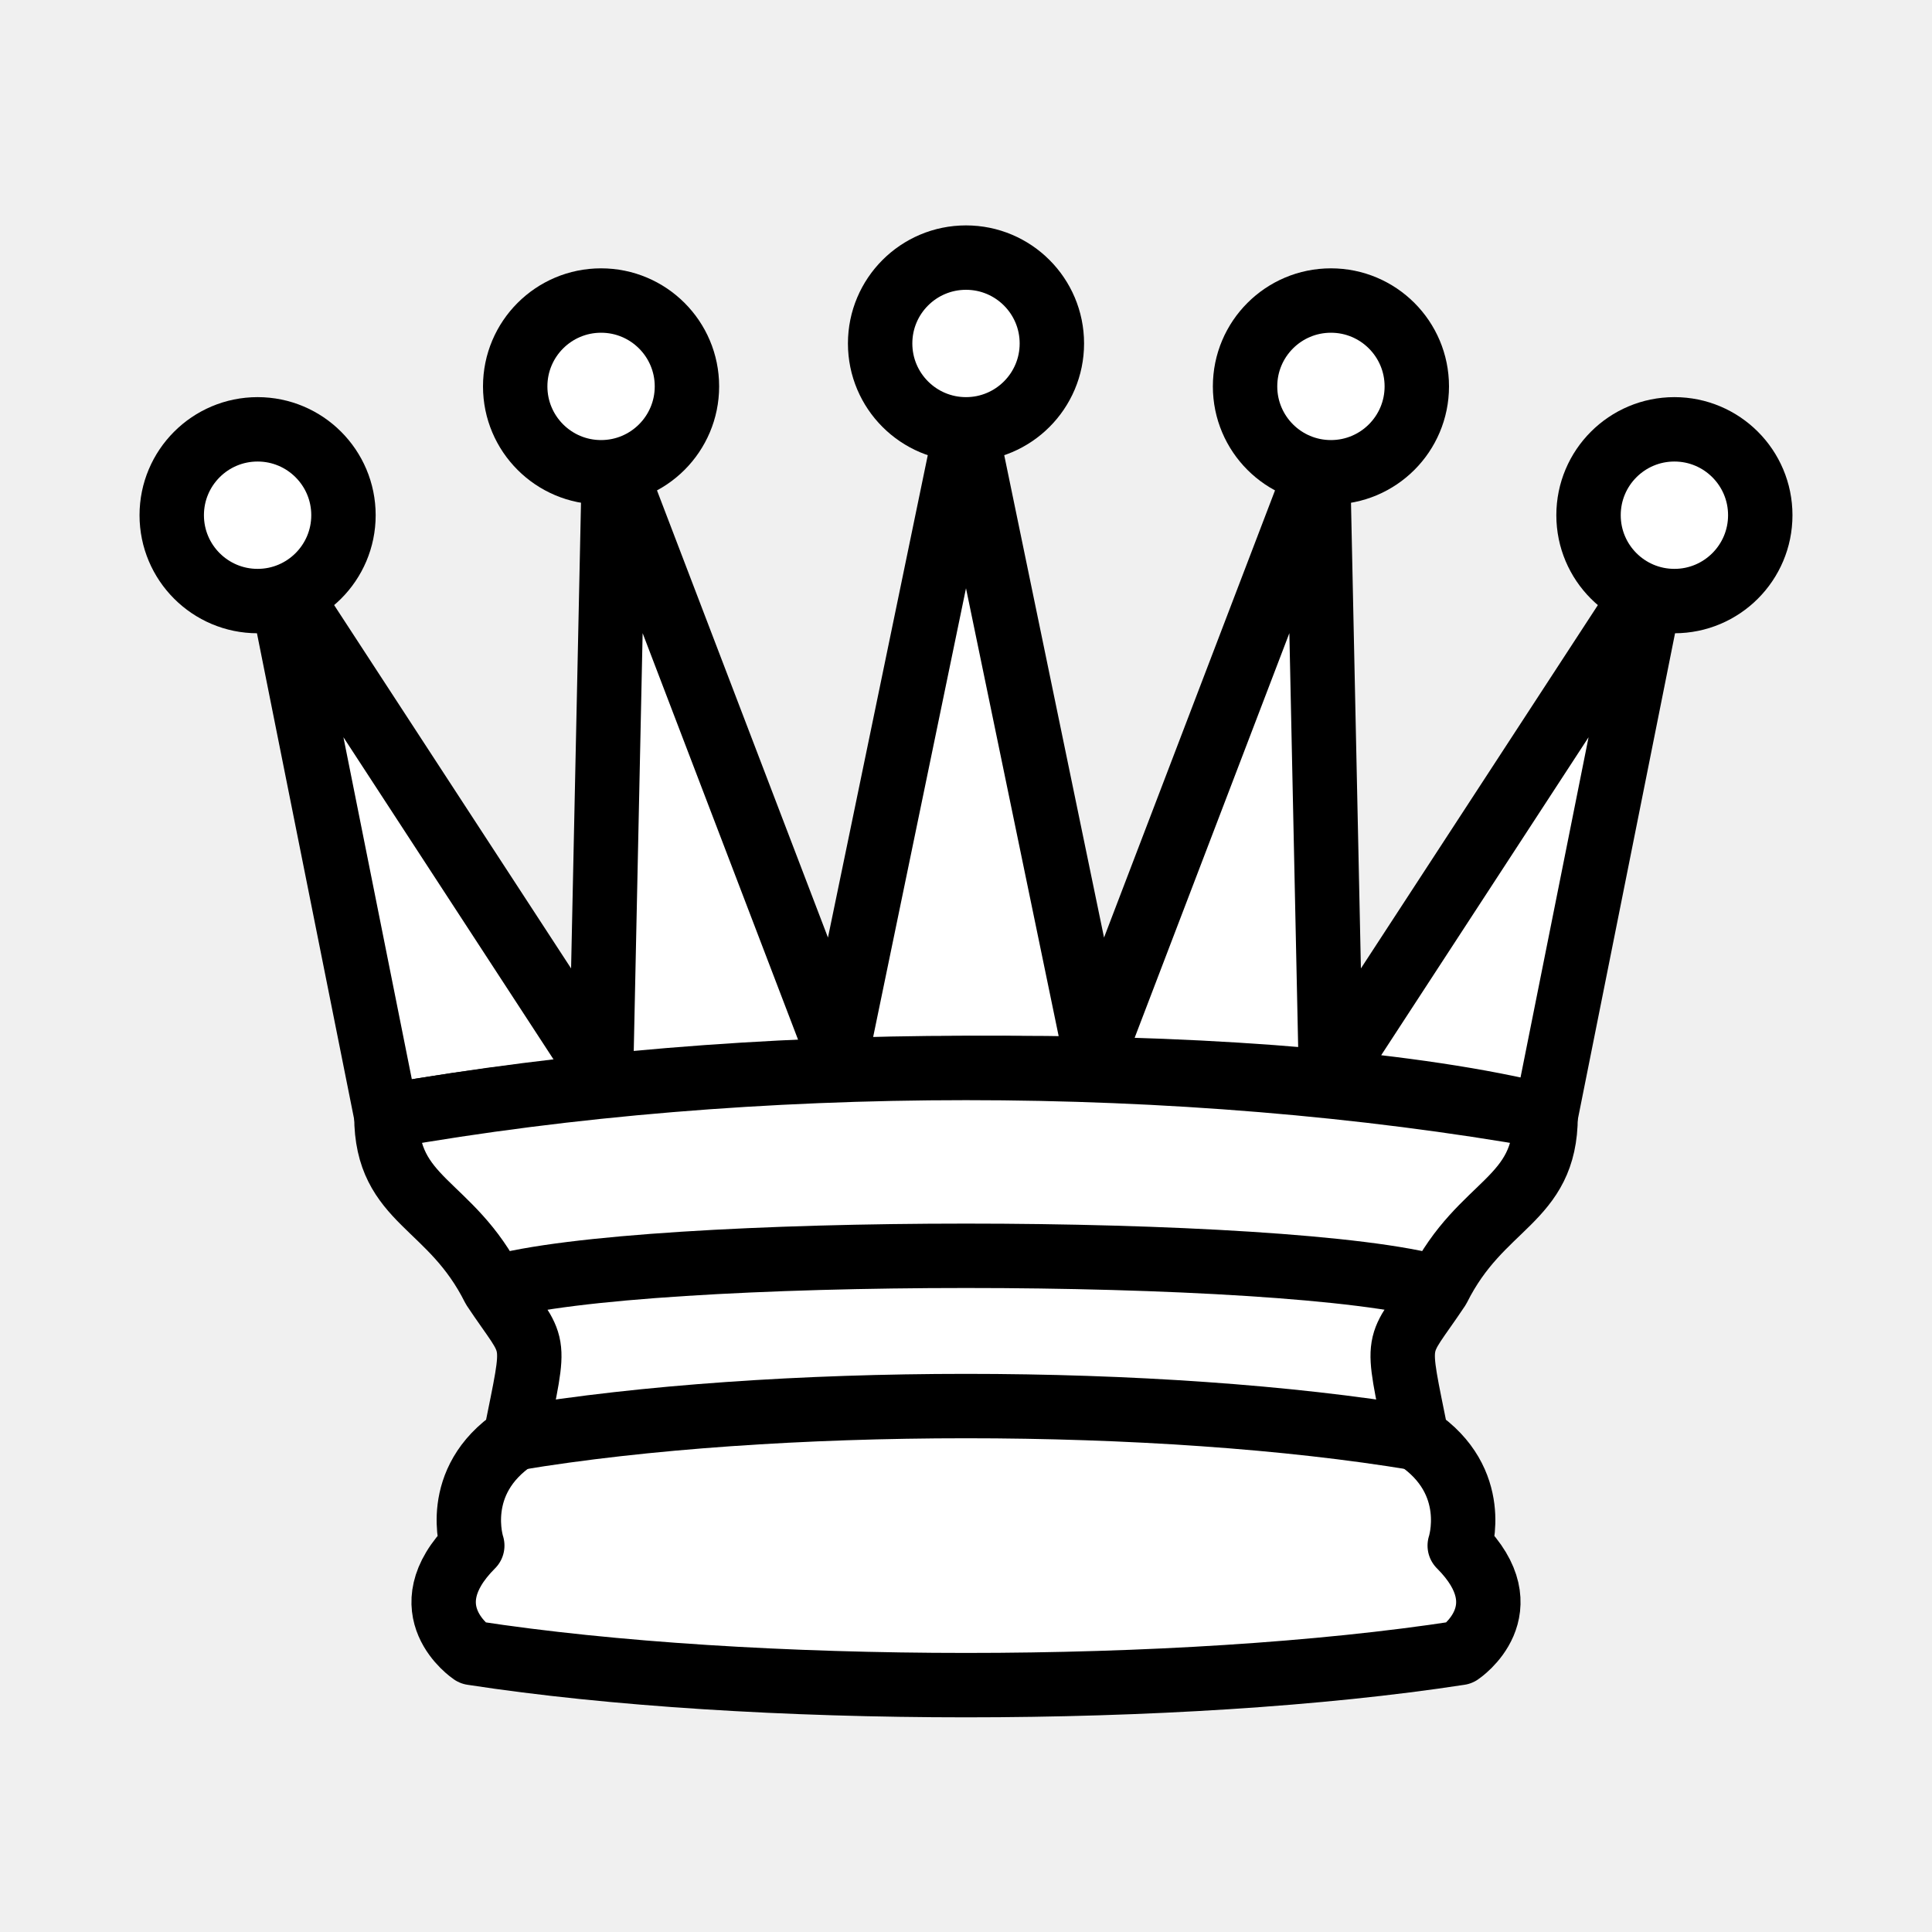
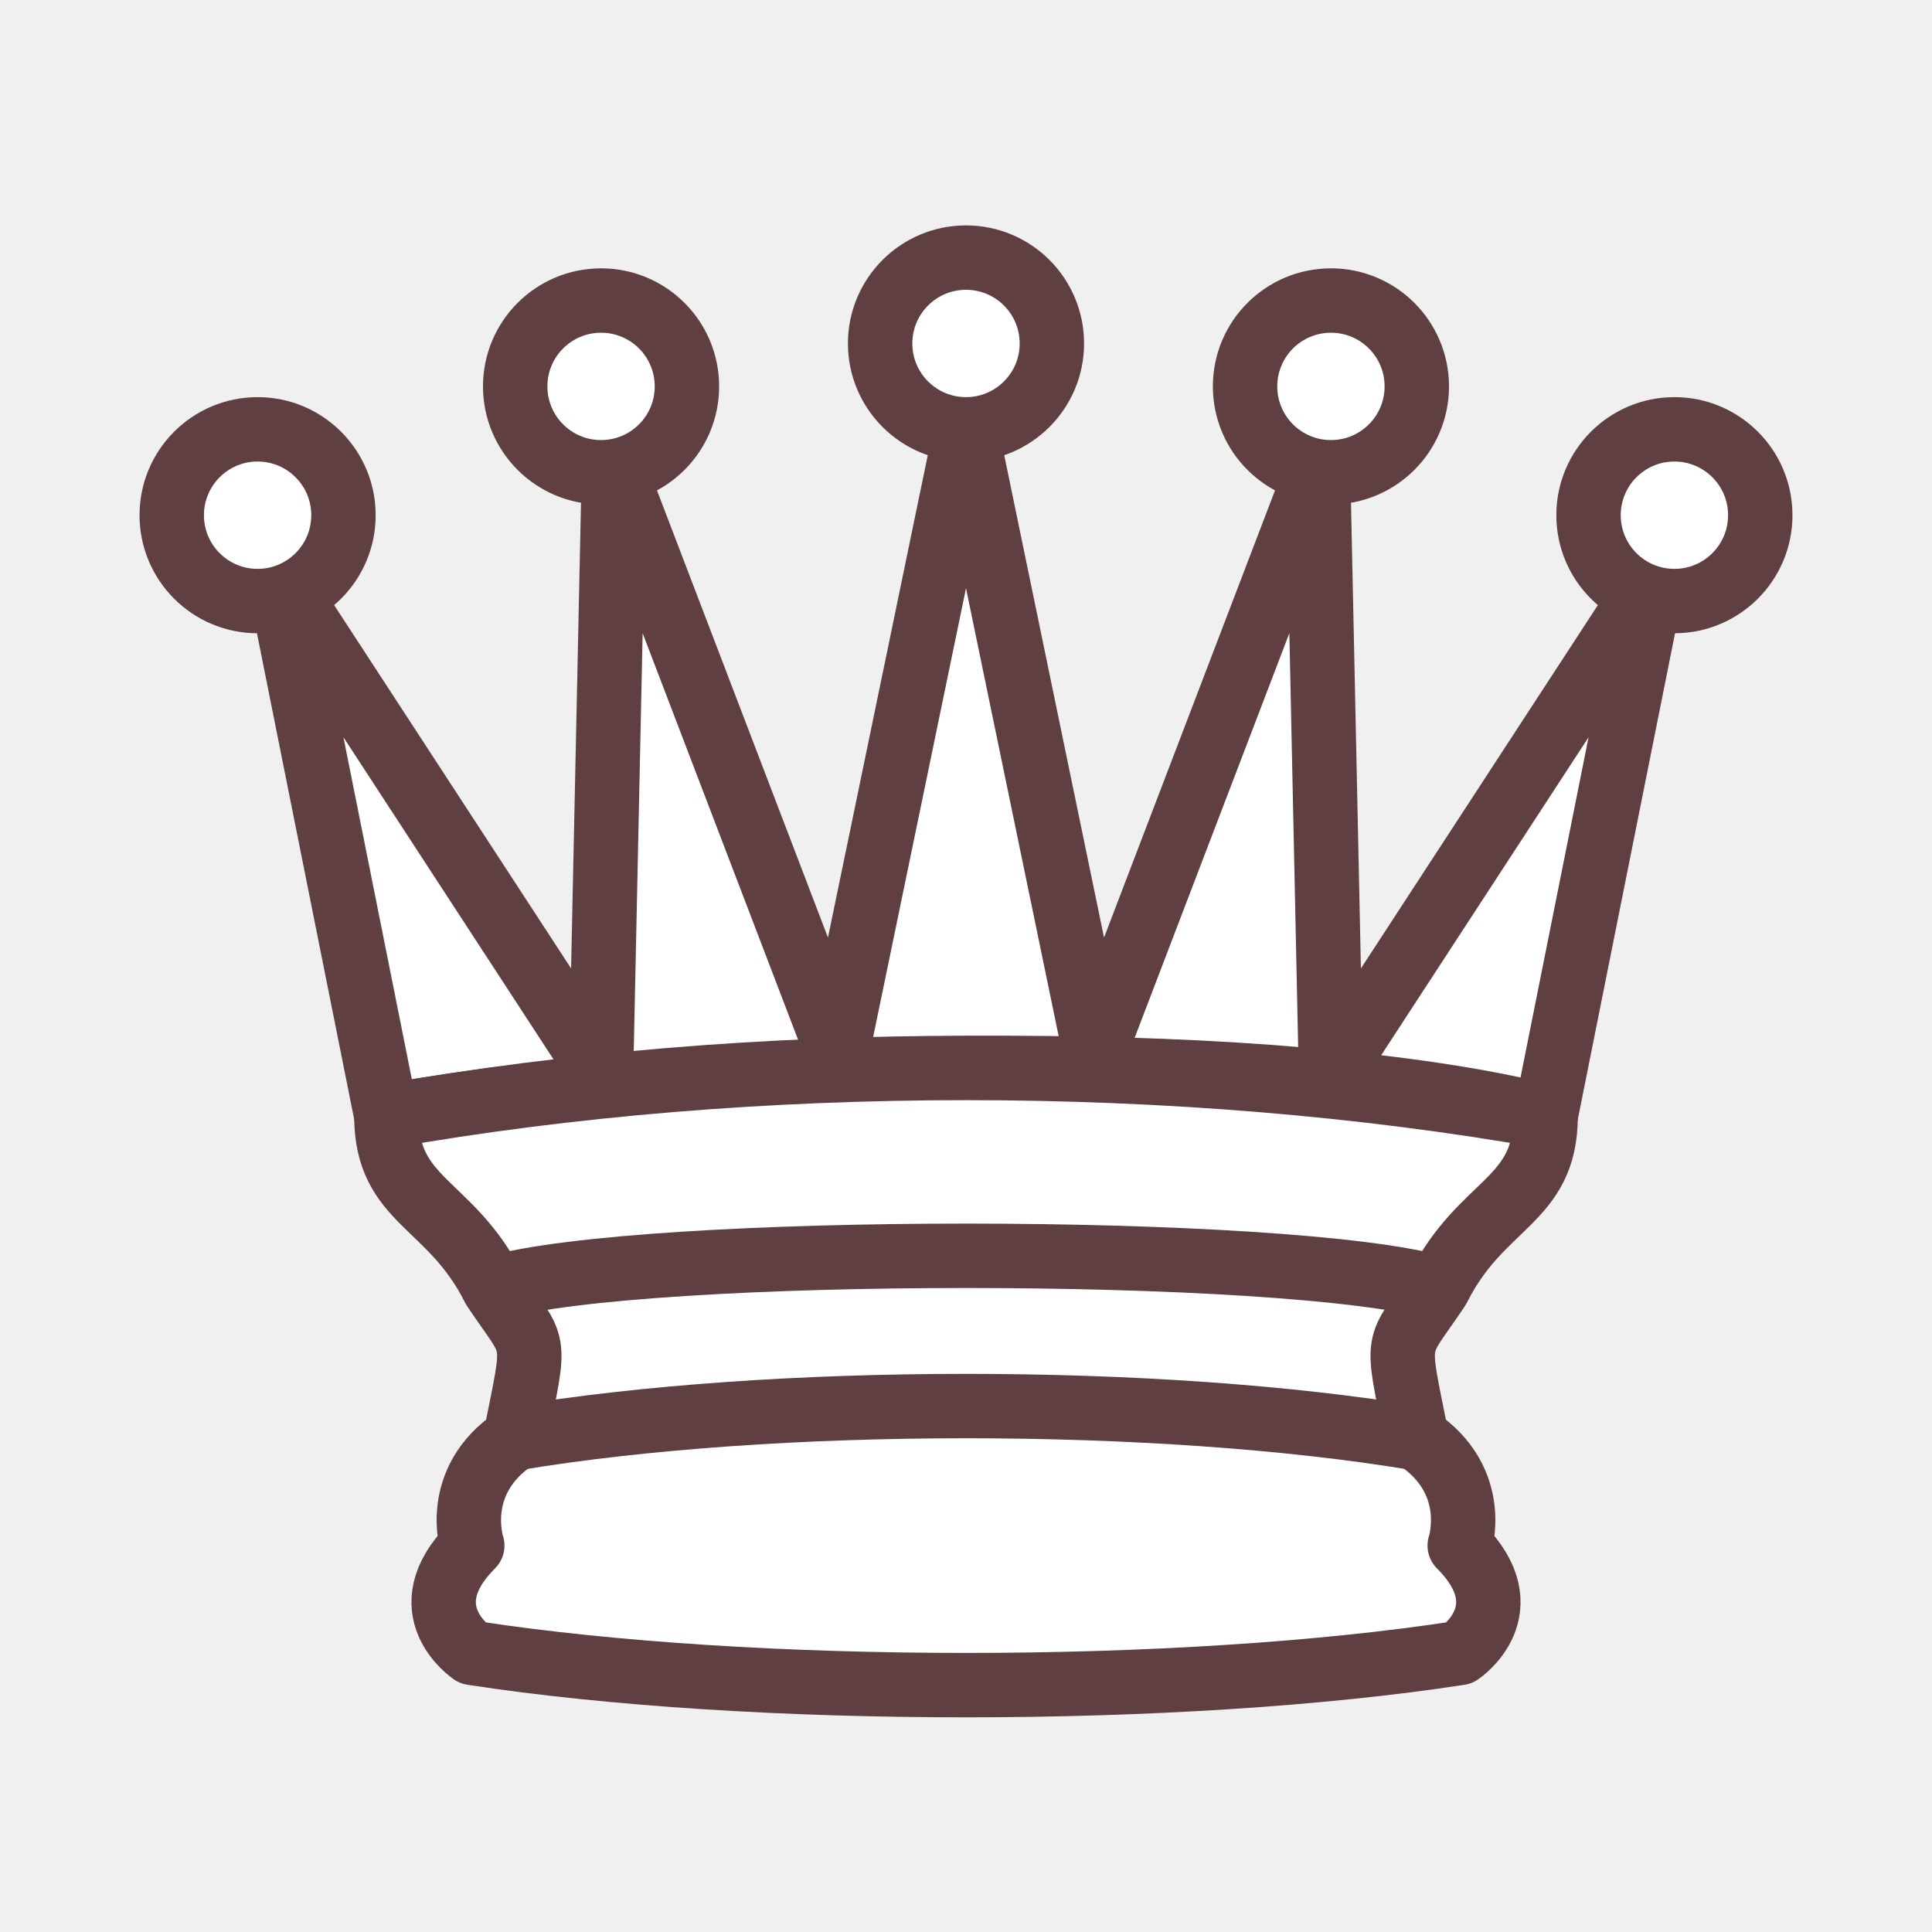
<svg xmlns="http://www.w3.org/2000/svg" version="1.1" width="45" height="45">
-   <g style="fill:#ffffff;stroke:#000000;stroke-width:1.5;stroke-linejoin:round">
+   <g style="fill:#ffffff;stroke:#603f42;stroke-width:1.5;stroke-linejoin:round">
    <path d="M 9,26 C 17.5,24.5 30,24.5 36,26 L 38.5,13.5 L 31,25 L 30.7,10.9 L 25.5,24.5 L 22.5,10 L 19.5,24.5 L 14.3,10.9 L 14,25 L 6.5,13.5 L 9,26 z" />
    <path d="M 9,26 C 9,28 10.5,28 11.5,30 C 12.5,31.5 12.5,31 12,33.5 C 10.5,34.5 11,36 11,36 C 9.5,37.5 11,38.5 11,38.5 C 17.5,39.5 27.5,39.5 34,38.5 C 34,38.5 35.5,37.5 34,36 C 34,36 34.5,34.5 33,33.5 C 32.5,31 32.5,31.5 33.5,30 C 34.5,28 36,28 36,26 C 27.5,24.5 17.5,24.5 9,26 z" />
    <path d="M 11.5,30 C 15,29 30,29 33.5,30" style="fill:none" />
    <path d="M 12,33.5 C 18,32.5 27,32.5 33,33.5" style="fill:none" />
    <circle cx="6" cy="12" r="2" />
    <circle cx="14" cy="9" r="2" />
    <circle cx="22.5" cy="8" r="2" />
    <circle cx="31" cy="9" r="2" />
    <circle cx="39" cy="12" r="2" />
  </g>
</svg>
